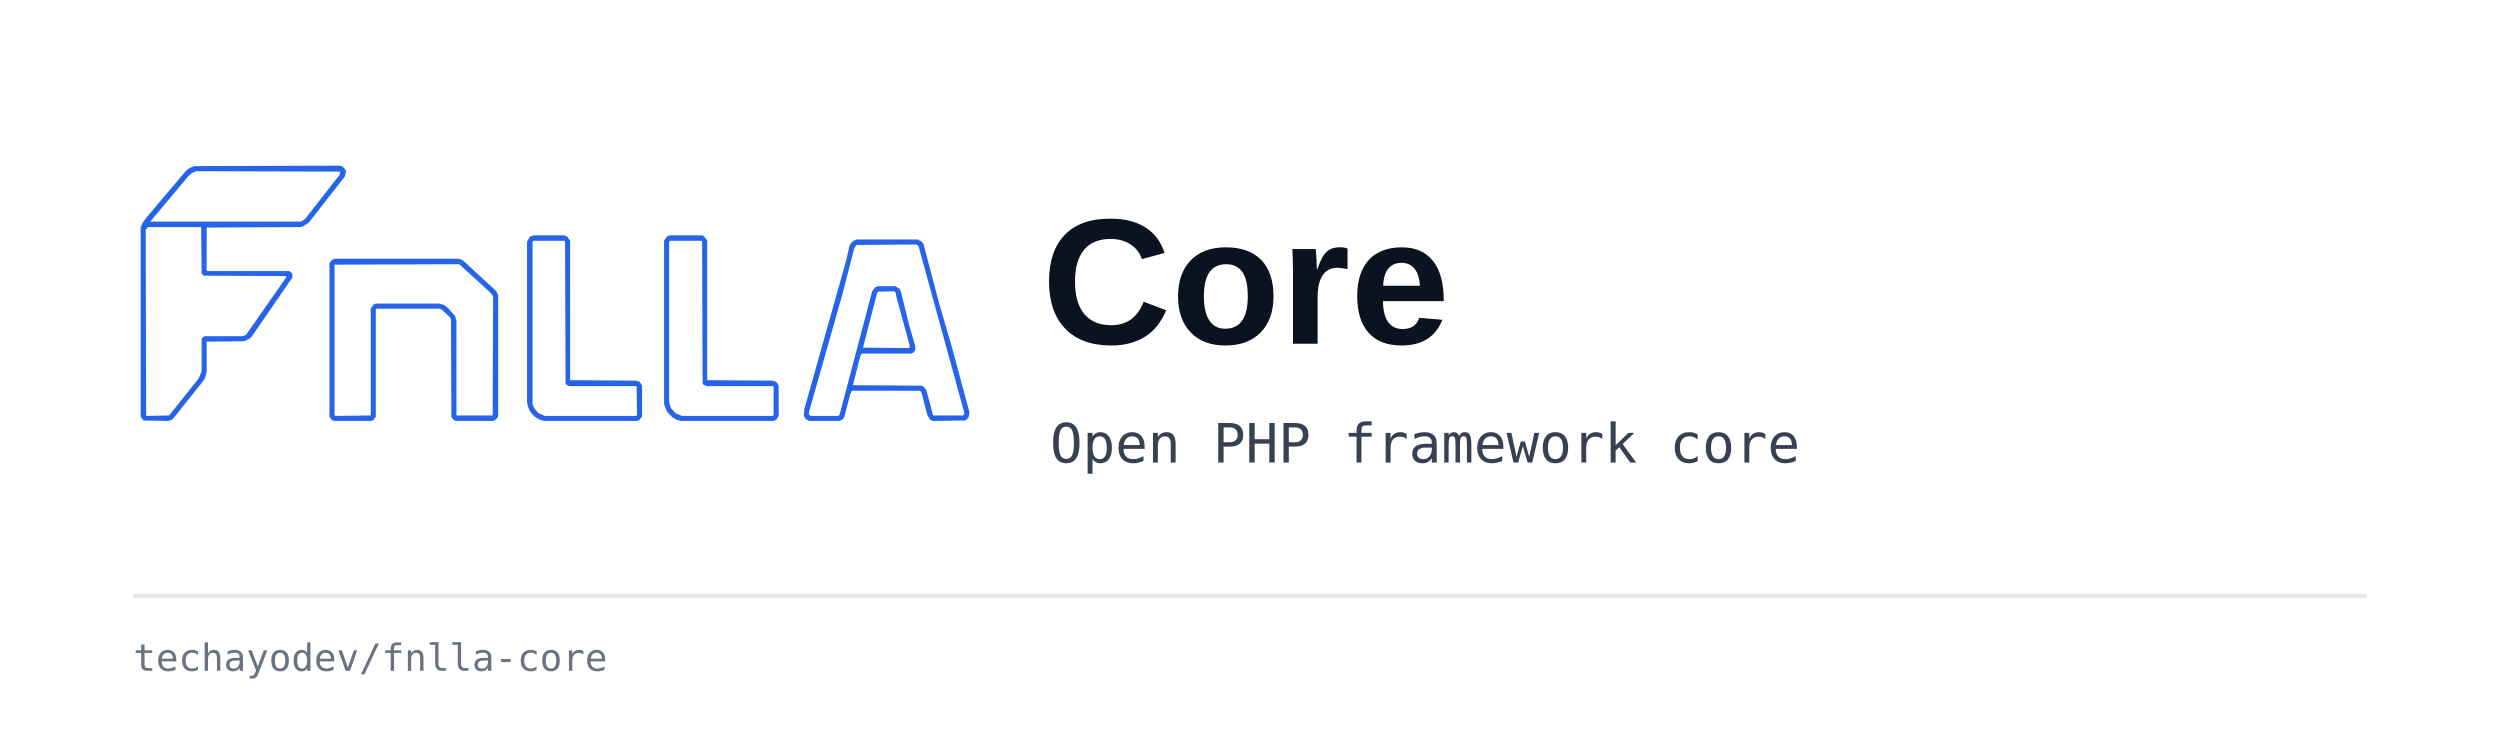
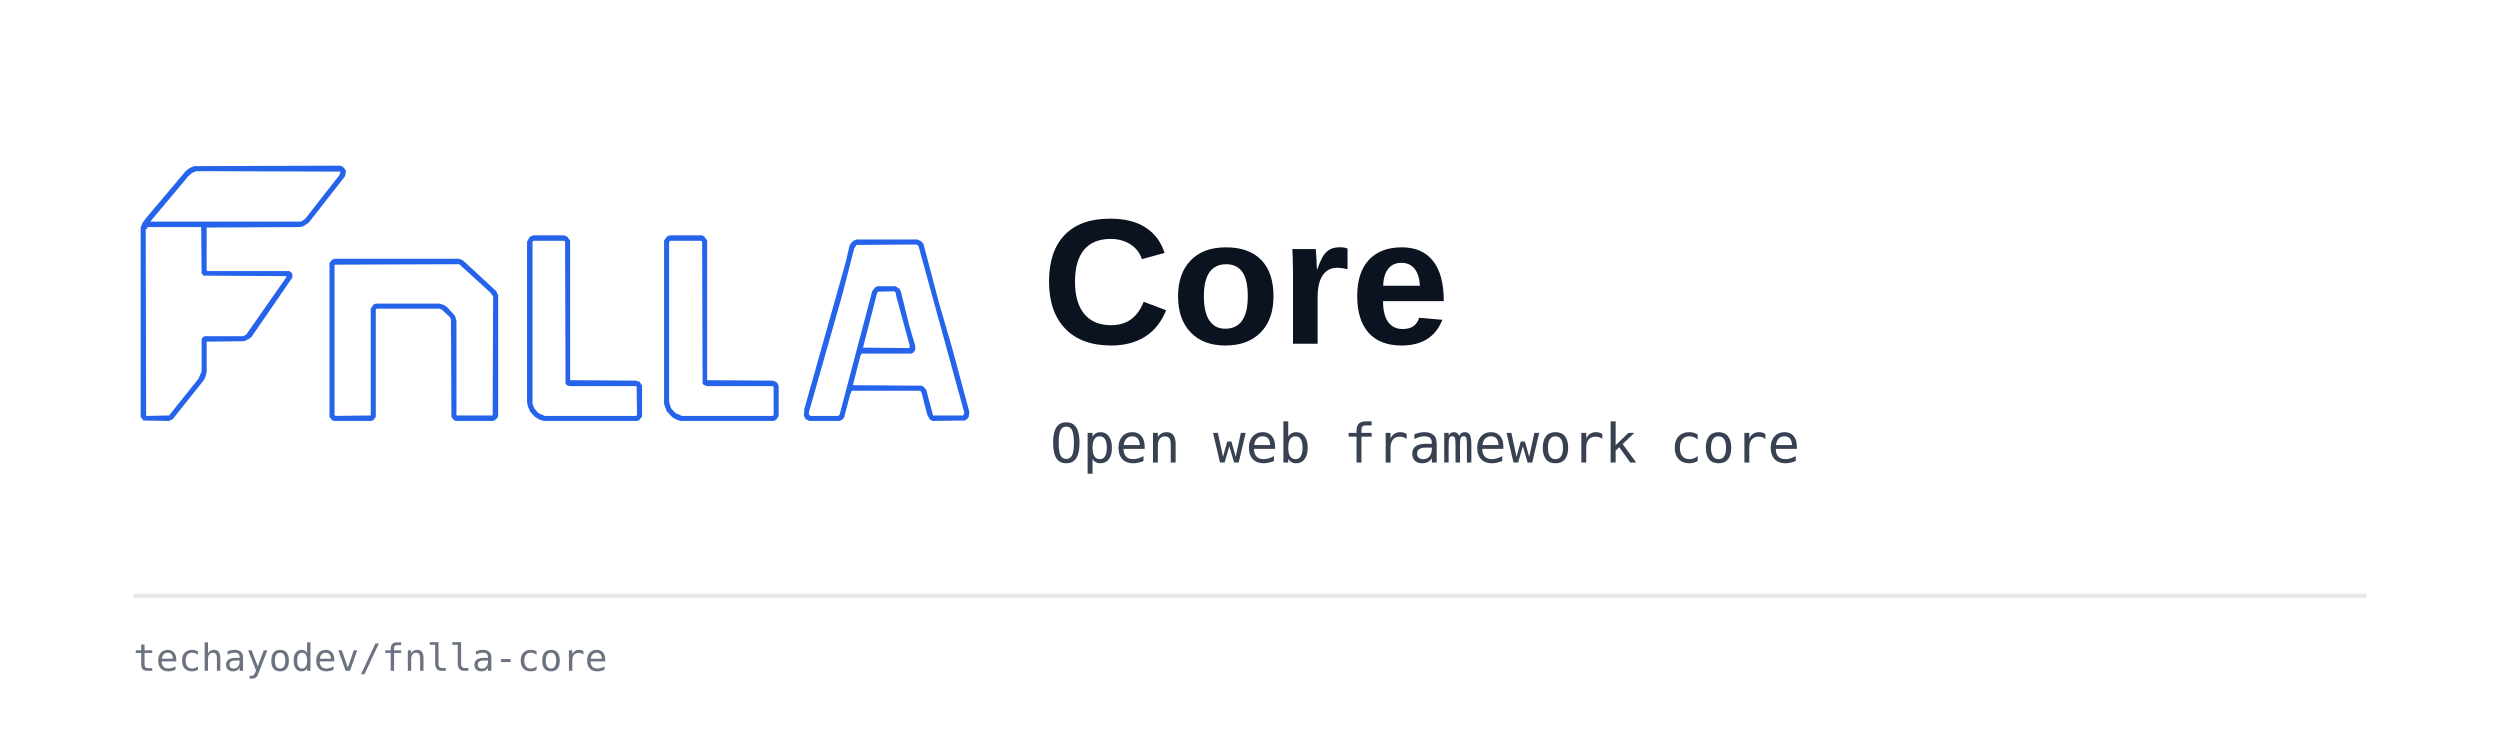
<svg xmlns="http://www.w3.org/2000/svg" width="1200" height="360" viewBox="0 0 1200 360" role="img" aria-labelledby="title desc">
  <rect width="1200" height="360" fill="#FFFFFF" />
  <g transform="translate(64 76) scale(0.22)">
    <path d="M 457.00 18.00 L 451.00 16.00 L 133.00 17.00 L 123.00 21.00 L 115.00 27.00 L 28.00 130.00 L 20.00 141.00 L 16.00 151.00 L 16.00 564.00 L 22.00 572.00 L 78.00 573.00 L 86.00 569.00 L 153.00 485.00 L 157.00 478.00 L 160.00 466.00 L 160.00 400.00 L 242.00 399.00 L 254.00 393.00 L 259.00 388.00 L 347.00 260.00 L 347.00 253.00 L 345.00 249.00 L 340.00 246.00 L 162.00 246.00 L 160.00 244.00 L 160.00 151.00 L 364.00 150.00 L 371.00 148.00 L 383.00 140.00 L 462.00 39.00 L 464.00 27.00 Z M 148.00 150.00 L 149.00 251.00 L 153.00 256.00 L 333.00 257.00 L 334.00 259.00 L 246.00 385.00 L 239.00 388.00 L 156.00 388.00 L 152.00 390.00 L 149.00 394.00 L 149.00 465.00 L 142.00 481.00 L 78.00 561.00 L 28.00 562.00 L 27.00 156.00 L 32.00 150.00 Z M 37.00 138.00 L 120.00 39.00 L 128.00 32.00 L 137.00 28.00 L 452.00 29.00 L 450.00 36.00 L 375.00 132.00 L 366.00 138.00 Z" fill="#2563EB" fill-rule="evenodd" />
    <path d="M 428.00 228.00 L 428.00 564.00 L 433.00 571.00 L 438.00 573.00 L 519.00 573.00 L 524.00 571.00 L 529.00 564.00 L 529.00 330.00 L 531.00 328.00 L 667.00 328.00 L 673.00 330.00 L 691.00 347.00 L 693.00 352.00 L 694.00 564.00 L 699.00 571.00 L 704.00 573.00 L 786.00 573.00 L 794.00 567.00 L 796.00 562.00 L 796.00 299.00 L 792.00 290.00 L 724.00 227.00 L 718.00 222.00 L 710.00 219.00 L 440.00 219.00 L 434.00 221.00 Z M 439.00 232.00 L 711.00 231.00 L 778.00 292.00 L 785.00 301.00 L 784.00 561.00 L 705.00 561.00 L 705.00 355.00 L 702.00 344.00 L 686.00 326.00 L 678.00 320.00 L 668.00 317.00 L 529.00 317.00 L 524.00 319.00 L 518.00 328.00 L 518.00 561.00 L 441.00 562.00 L 439.00 560.00 Z" fill="#2563EB" fill-rule="evenodd" />
    <path d="M 865.00 171.00 L 859.00 182.00 L 859.00 532.00 L 861.00 542.00 L 866.00 553.00 L 876.00 564.00 L 886.00 570.00 L 896.00 573.00 L 1099.00 573.00 L 1104.00 571.00 L 1110.00 563.00 L 1110.00 496.00 L 1105.00 488.00 L 1097.00 485.00 L 953.00 484.00 L 953.00 180.00 L 947.00 171.00 L 940.00 168.00 L 873.00 168.00 Z M 873.00 180.00 L 940.00 180.00 L 942.00 182.00 L 943.00 492.00 L 946.00 495.00 L 952.00 497.00 L 1098.00 497.00 L 1099.00 560.00 L 1097.00 562.00 L 898.00 562.00 L 884.00 556.00 L 875.00 546.00 L 871.00 536.00 L 871.00 182.00 Z" fill="#2563EB" fill-rule="evenodd" />
    <path d="M 1165.00 170.00 L 1158.00 179.00 L 1158.00 536.00 L 1164.00 552.00 L 1176.00 565.00 L 1187.00 571.00 L 1195.00 573.00 L 1397.00 573.00 L 1403.00 570.00 L 1408.00 562.00 L 1408.00 497.00 L 1405.00 490.00 L 1401.00 487.00 L 1395.00 485.00 L 1252.00 484.00 L 1252.00 179.00 L 1245.00 170.00 L 1240.00 168.00 L 1171.00 168.00 Z M 1171.00 180.00 L 1239.00 180.00 L 1241.00 182.00 L 1242.00 491.00 L 1244.00 494.00 L 1251.00 497.00 L 1395.00 497.00 L 1397.00 499.00 L 1397.00 560.00 L 1395.00 562.00 L 1197.00 562.00 L 1183.00 556.00 L 1173.00 545.00 L 1169.00 532.00 L 1169.00 183.00 Z" fill="#2563EB" fill-rule="evenodd" />
    <path d="M 1571.00 180.00 L 1565.00 186.00 L 1562.00 193.00 L 1555.00 224.00 L 1464.00 547.00 L 1463.00 562.00 L 1467.00 569.00 L 1475.00 573.00 L 1541.00 573.00 L 1547.00 570.00 L 1551.00 565.00 L 1564.00 515.00 L 1568.00 507.00 L 1717.00 507.00 L 1720.00 512.00 L 1732.00 559.00 L 1738.00 570.00 L 1744.00 573.00 L 1815.00 572.00 L 1821.00 567.00 L 1823.00 563.00 L 1824.00 553.00 L 1786.00 412.00 L 1758.00 316.00 L 1724.00 187.00 L 1719.00 181.00 L 1711.00 177.00 L 1578.00 177.00 Z M 1625.00 291.00 L 1660.00 290.00 L 1664.00 294.00 L 1664.00 299.00 L 1694.00 409.00 L 1693.00 414.00 L 1592.00 413.00 L 1623.00 293.00 Z M 1578.00 189.00 L 1709.00 188.00 L 1713.00 191.00 L 1813.00 555.00 L 1811.00 561.00 L 1745.00 561.00 L 1730.00 505.00 L 1724.00 498.00 L 1719.00 496.00 L 1570.00 495.00 L 1586.00 432.00 L 1589.00 426.00 L 1697.00 426.00 L 1702.00 424.00 L 1706.00 418.00 L 1706.00 409.00 L 1693.00 365.00 L 1675.00 292.00 L 1672.00 285.00 L 1663.00 279.00 L 1624.00 279.00 L 1619.00 281.00 L 1612.00 290.00 L 1541.00 559.00 L 1538.00 562.00 L 1478.00 562.00 L 1474.00 559.00 L 1474.00 554.00 L 1547.00 297.00 L 1573.00 196.00 Z" fill="#2563EB" fill-rule="evenodd" />
  </g>
  <text x="500" y="165" fill="#0B1220" font-family="Space Grotesk, Segoe UI, Arial, sans-serif" font-size="86" font-weight="600">Core</text>
-   <text x="504" y="222" fill="#374151" font-family="JetBrains Mono, Consolas, monospace" font-size="26">Open PHP framework core</text>
+   <text x="504" y="222" fill="#374151" font-family="JetBrains Mono, Consolas, monospace" font-size="26">Open web framework core</text>
  <line x1="64" y1="286" x2="1136" y2="286" stroke="#E5E7EB" stroke-width="2" />
  <text x="64" y="322" fill="#6B7280" font-family="JetBrains Mono, Consolas, monospace" font-size="18">techayodev/fnlla-core</text>
</svg>
